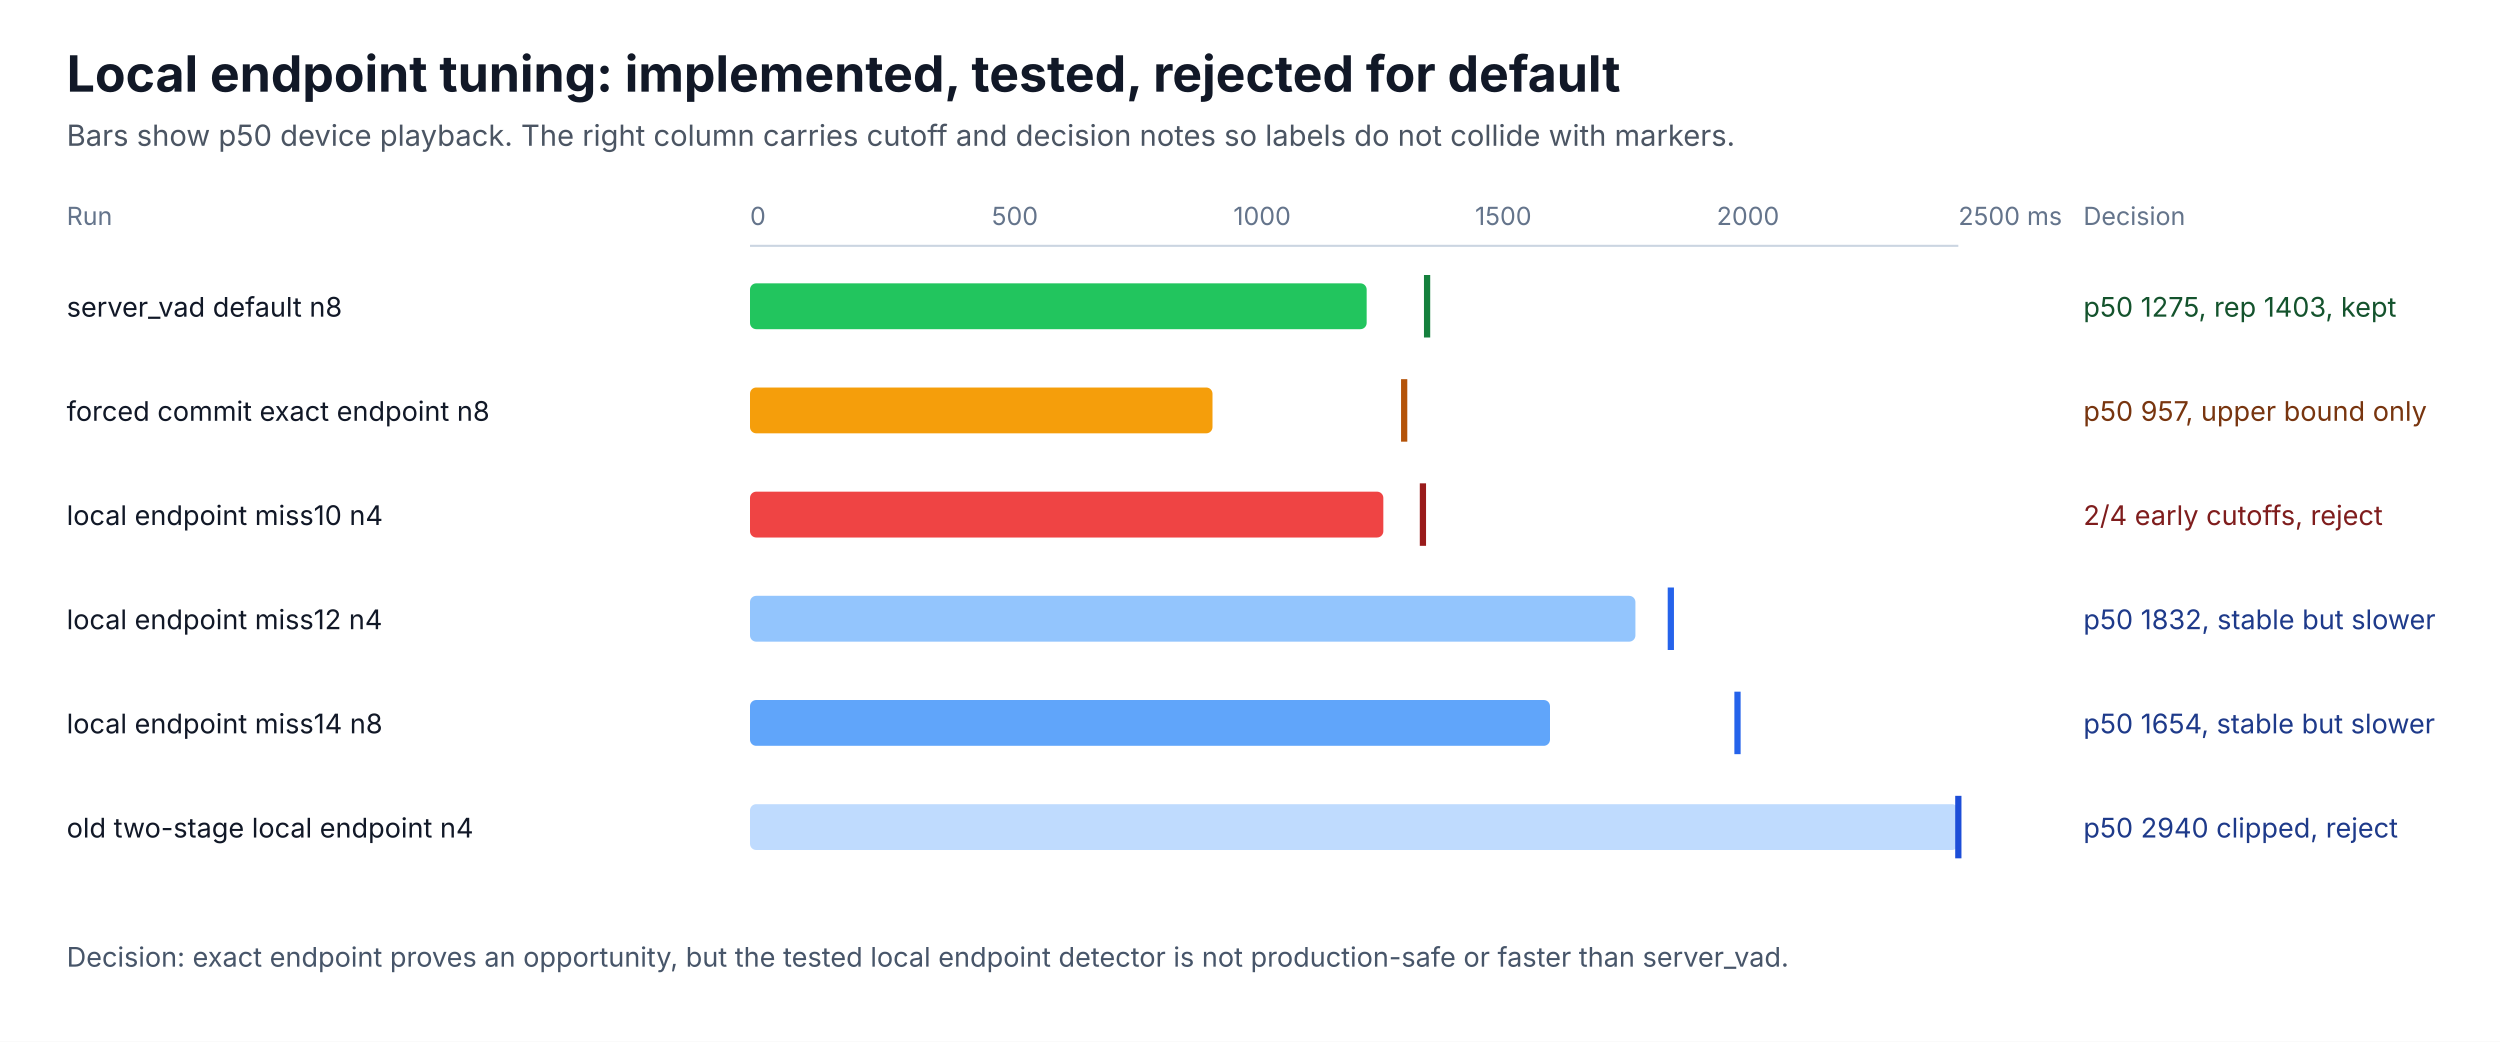
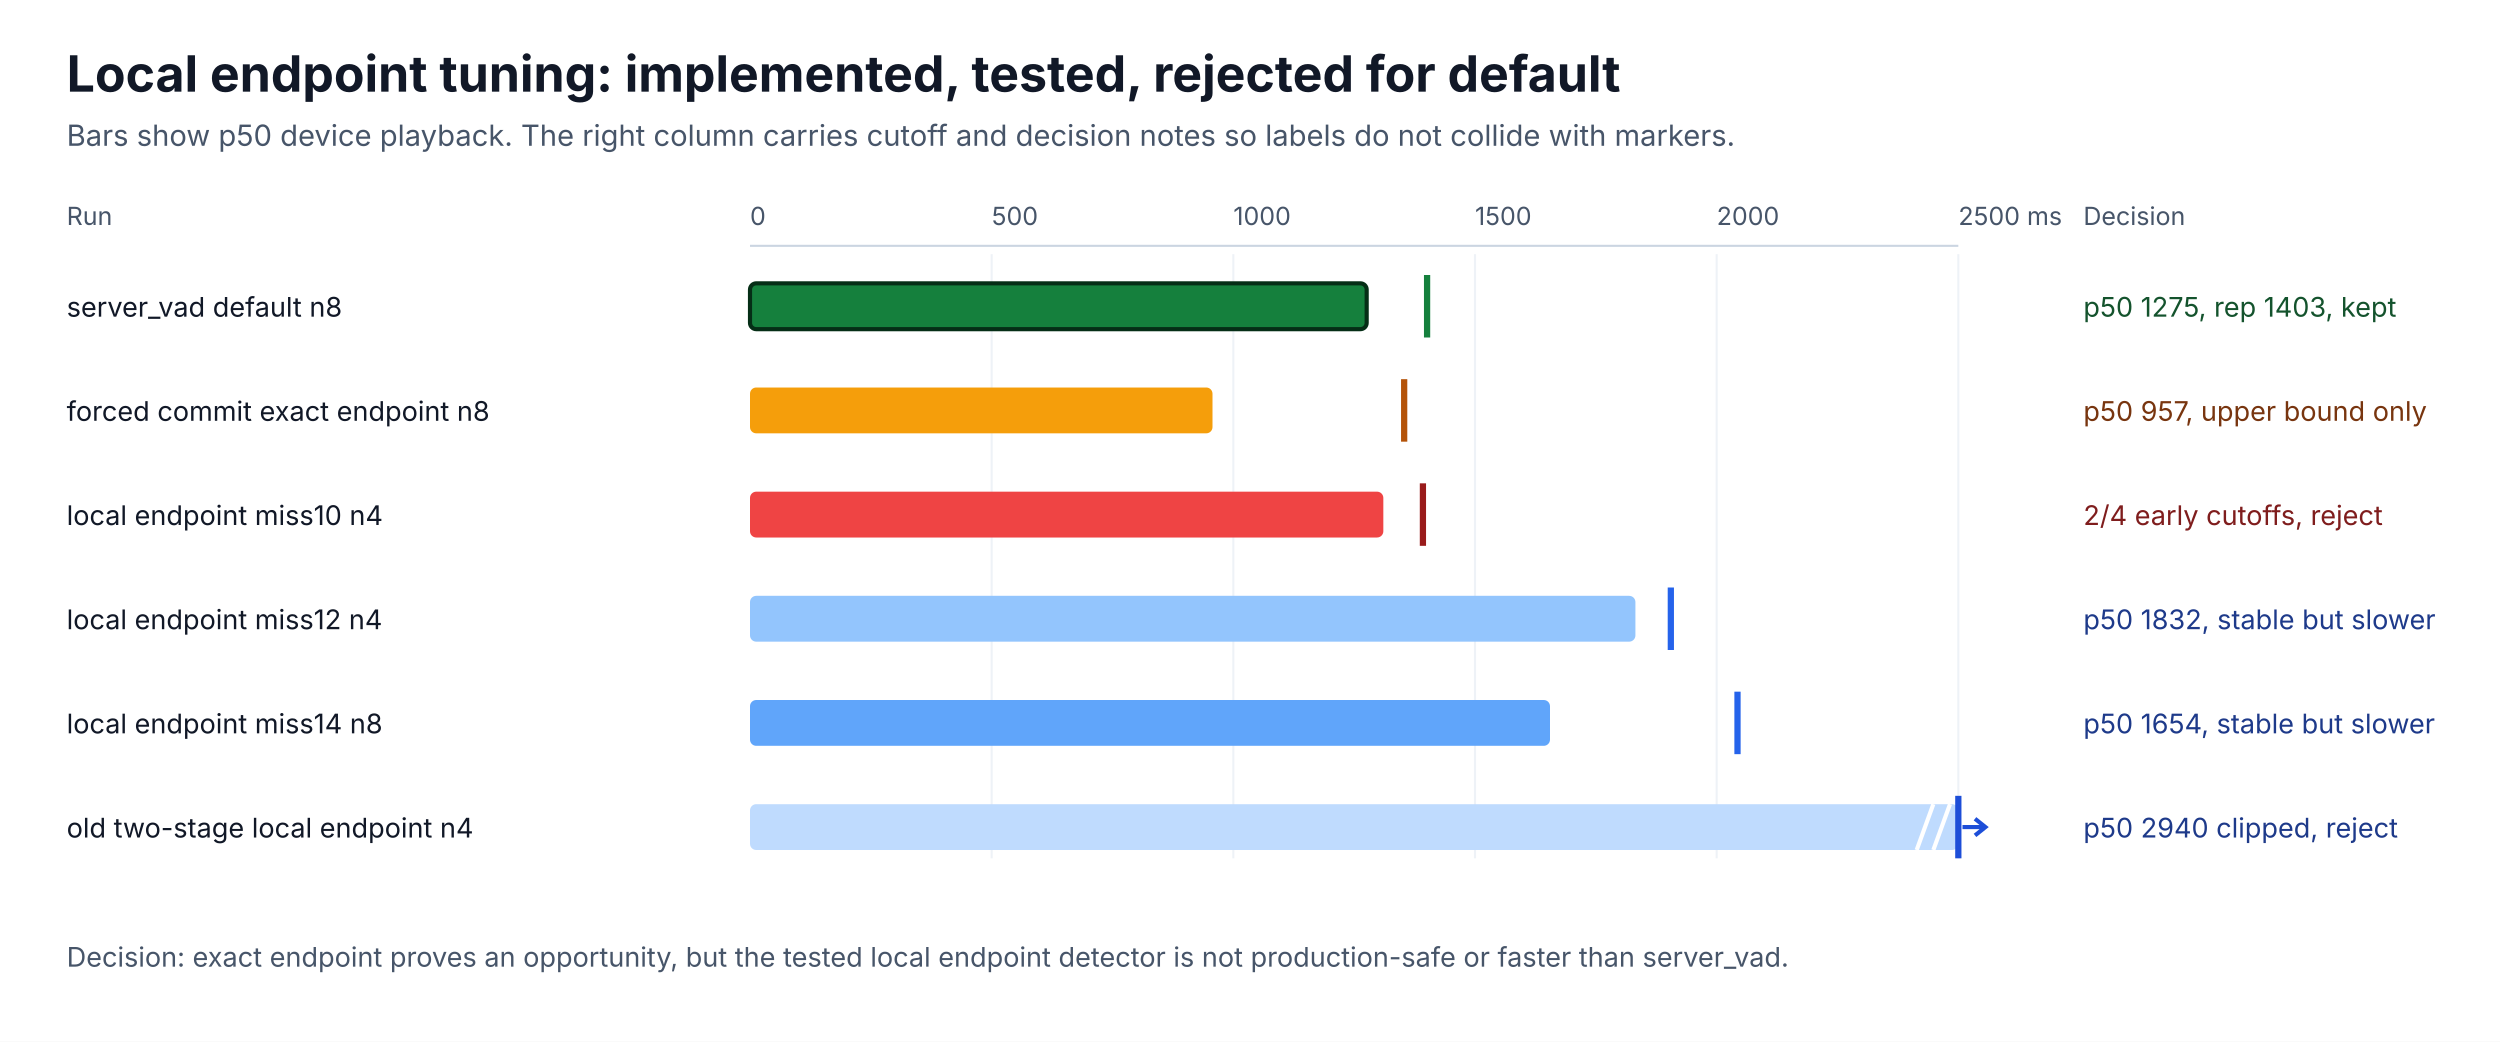
<svg xmlns="http://www.w3.org/2000/svg" width="1200" height="500" viewBox="0 0 1200 500" role="img" aria-labelledby="title desc">
  <rect width="1200" height="500" fill="#ffffff" />
  <text x="32" y="44" font-family="Inter, Arial, sans-serif" font-size="24" font-weight="700" fill="#111827">Local endpoint tuning: implemented, tested, rejected for default</text>
-   <text x="32" y="70" font-family="Inter, Arial, sans-serif" font-size="14" fill="#4b5563">Bars show p50 device playback. The right column carries cutoff and decision notes so labels do not collide with markers.</text>
+   <text x="32" y="70" font-family="Inter, Arial, sans-serif" font-size="14" fill="#475569">Bars show p50 device playback. The right column carries cutoff and decision notes so labels do not collide with markers.</text>
  <g font-family="Inter, Arial, sans-serif" font-size="12">
-     <text x="32" y="108" fill="#64748b">Run</text>
-     <text x="360" y="108" fill="#64748b">0</text>
-     <text x="476" y="108" fill="#64748b">500</text>
-     <text x="592" y="108" fill="#64748b">1000</text>
-     <text x="708" y="108" fill="#64748b">1500</text>
-     <text x="824" y="108" fill="#64748b">2000</text>
-     <text x="940" y="108" fill="#64748b">2500 ms</text>
-     <text x="1000" y="108" fill="#64748b">Decision</text>
+     <text x="32" y="108" fill="#475569">Run</text>
+     <text x="360" y="108" fill="#475569">0</text>
+     <text x="476" y="108" fill="#475569">500</text>
+     <text x="592" y="108" fill="#475569">1000</text>
+     <text x="708" y="108" fill="#475569">1500</text>
+     <text x="824" y="108" fill="#475569">2000</text>
+     <text x="940" y="108" fill="#475569">2500 ms</text>
+     <text x="1000" y="108" fill="#475569">Decision</text>
    <line x1="360" y1="118" x2="940" y2="118" stroke="#cbd5e1" />
+   </g>
+   <g stroke="#eef2f7" stroke-width="1">
+     <line x1="476" y1="122" x2="476" y2="412" />
+     <line x1="592" y1="122" x2="592" y2="412" />
+     <line x1="708" y1="122" x2="708" y2="412" />
+     <line x1="824" y1="122" x2="824" y2="412" />
+     <line x1="940" y1="122" x2="940" y2="412" />
  </g>
  <g font-family="Inter, Arial, sans-serif" font-size="13">
    <text x="32" y="152" fill="#111827">server_vad default n8</text>
-     <rect x="360" y="136" width="296" height="22" rx="3" fill="#22c55e" />
+     <rect x="360" y="136" width="296" height="22" rx="3" fill="#15803d" stroke="#052e16" stroke-width="2" />
    <line x1="685" y1="132" x2="685" y2="162" stroke="#15803d" stroke-width="3" />
    <text x="1000" y="152" fill="#14532d">p50 1275, rep 1403, kept</text>
    <text x="32" y="202" fill="#111827">forced commit exact endpoint n8</text>
    <rect x="360" y="186" width="222" height="22" rx="3" fill="#f59e0b" />
    <line x1="674" y1="182" x2="674" y2="212" stroke="#b45309" stroke-width="3" />
    <text x="1000" y="202" fill="#78350f">p50 957, upper bound only</text>
    <text x="32" y="252" fill="#111827">local endpoint miss10 n4</text>
    <rect x="360" y="236" width="304" height="22" rx="3" fill="#ef4444" />
    <line x1="683" y1="232" x2="683" y2="262" stroke="#991b1b" stroke-width="3" />
    <text x="1000" y="252" fill="#7f1d1d">2/4 early cutoffs, reject</text>
    <text x="32" y="302" fill="#111827">local endpoint miss12 n4</text>
    <rect x="360" y="286" width="425" height="22" rx="3" fill="#93c5fd" />
    <line x1="802" y1="282" x2="802" y2="312" stroke="#2563eb" stroke-width="3" />
    <text x="1000" y="302" fill="#1e3a8a">p50 1832, stable but slower</text>
    <text x="32" y="352" fill="#111827">local endpoint miss14 n8</text>
    <rect x="360" y="336" width="384" height="22" rx="3" fill="#60a5fa" />
    <line x1="834" y1="332" x2="834" y2="362" stroke="#2563eb" stroke-width="3" />
    <text x="1000" y="352" fill="#1e3a8a">p50 1654, stable but slower</text>
    <text x="32" y="402" fill="#111827">old two-stage local endpoint n4</text>
    <rect x="360" y="386" width="580" height="22" rx="3" fill="#bfdbfe" />
+     <path d="M928,386 l-8,22 M936,386 l-8,22" stroke="#ffffff" stroke-width="2" fill="none" />
+     <path d="M942,397 l10,0 M948,393 l5,4 l-5,4" stroke="#1d4ed8" stroke-width="2" fill="none" />
    <line x1="940" y1="382" x2="940" y2="412" stroke="#1d4ed8" stroke-width="3" />
    <text x="1000" y="402" fill="#1e3a8a">p50 2940 clipped, reject</text>
  </g>
  <text x="32" y="464" font-family="Inter, Arial, sans-serif" font-size="13" fill="#475569">Decision: exact endpoint proves an opportunity, but the tested local endpoint detector is not production-safe or faster than server_vad.</text>
</svg>
